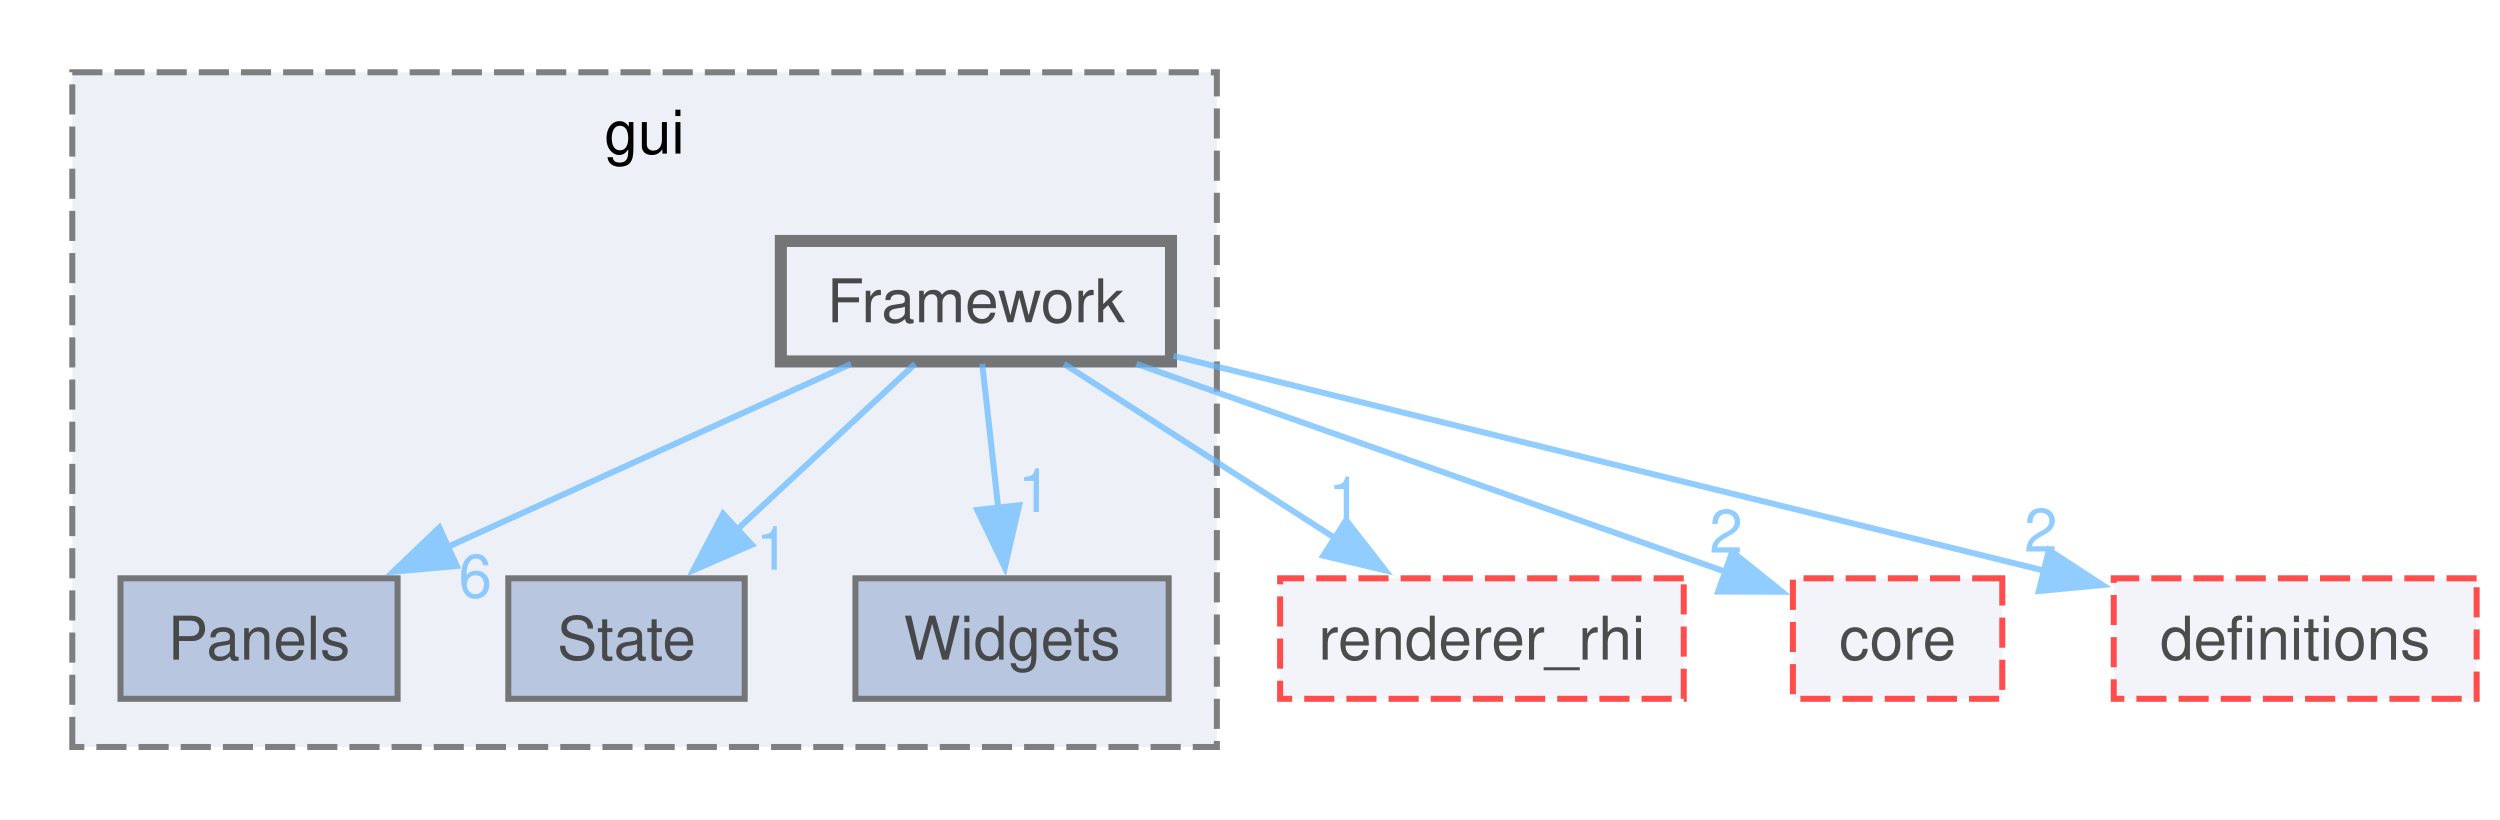
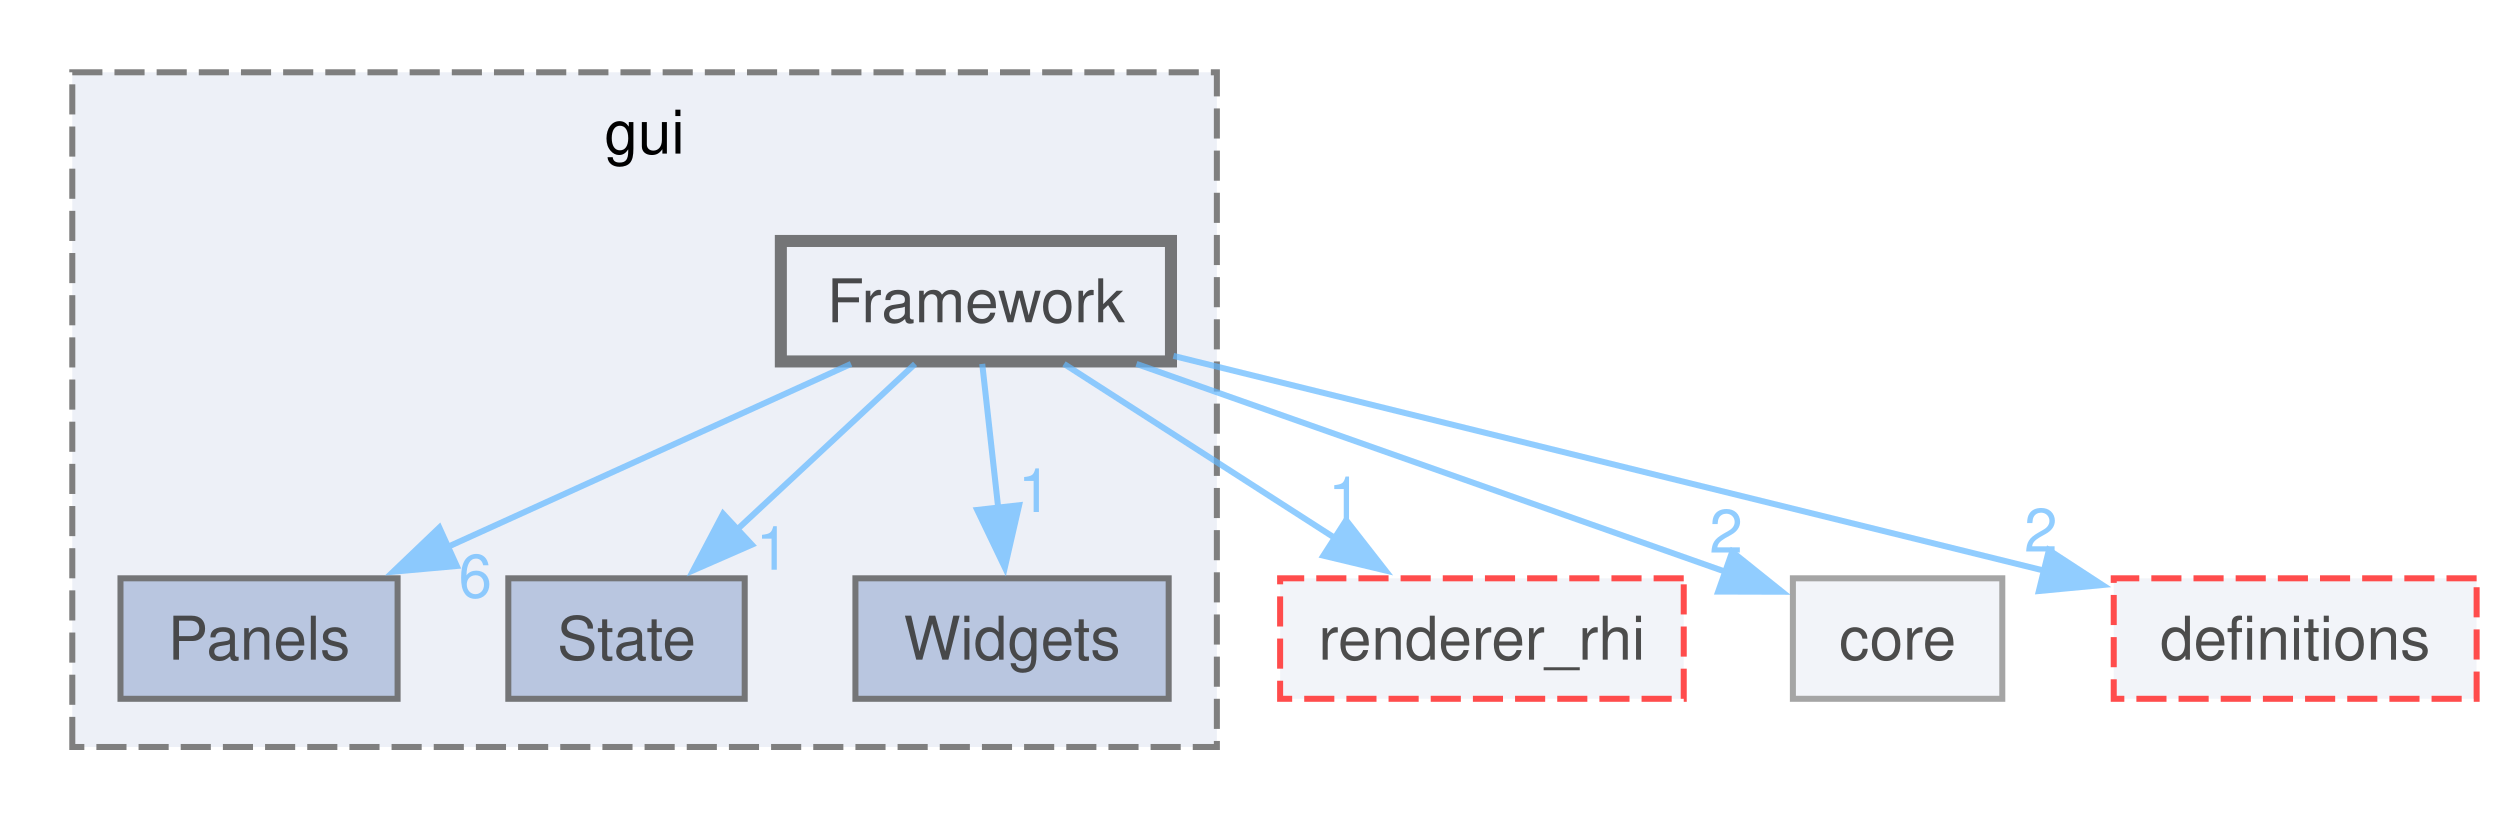
<svg xmlns="http://www.w3.org/2000/svg" xmlns:xlink="http://www.w3.org/1999/xlink" width="415pt" height="136pt" viewBox="0.00 0.00 415.00 136.00">
  <svg id="main" version="1.1" xml:space="preserve">
    <style type="text/css">
.node, .edge {opacity: 0.7;}
.node.selected, .edge.selected {opacity: 1;}
.edge:hover path { stroke: red; }
.edge:hover polygon { stroke: red; fill: red; }
</style>
    <svg id="graph" class="graph">
      <g id="graph0" class="graph" transform="scale(1 1) rotate(0) translate(4 132)">
        <g id="clust1" class="cluster">
          <g id="a_clust1">
            <a xlink:href="dir_06bf32daa57ed935ece0e499a4dce661.html" target="_top" xlink:title="gui">
              <polygon fill="#edf0f7" stroke="#7f7f7f" stroke-dasharray="5,2" points="8,-8 8,-120 198,-120 198,-8 8,-8" />
              <text xml:space="preserve" text-anchor="middle" x="103" y="-106.5" font-family="Helvetica,sans-Serif" font-size="10.00">gui</text>
            </a>
          </g>
        </g>
        <g id="node1" class="node">
          <g id="a_node1">
            <a xlink:href="dir_43a263cae7efdd9836d2576215faaa5d.html" target="_top" xlink:title="Panels">
              <polygon fill="#a2b4d6" stroke="#404040" points="62,-36 16,-36 16,-16 62,-16 62,-36" />
              <text xml:space="preserve" text-anchor="middle" x="39" y="-22.5" font-family="Helvetica,sans-Serif" font-size="10.00">Panels</text>
            </a>
          </g>
        </g>
        <g id="node2" class="node">
          <g id="a_node2">
            <a xlink:href="dir_4434699c7addf141dab3dc3856a44921.html" target="_top" xlink:title="State">
              <polygon fill="#a2b4d6" stroke="#404040" points="119.62,-36 80.38,-36 80.38,-16 119.62,-16 119.62,-36" />
              <text xml:space="preserve" text-anchor="middle" x="100" y="-22.5" font-family="Helvetica,sans-Serif" font-size="10.00">State</text>
            </a>
          </g>
        </g>
        <g id="node3" class="node">
          <g id="a_node3">
            <a xlink:href="dir_597f5b42e75557610f72fa7d0fe2b018.html" target="_top" xlink:title="Widgets">
              <polygon fill="#a2b4d6" stroke="#404040" points="190,-36 138,-36 138,-16 190,-16 190,-36" />
              <text xml:space="preserve" text-anchor="middle" x="164" y="-22.5" font-family="Helvetica,sans-Serif" font-size="10.00">Widgets</text>
            </a>
          </g>
        </g>
        <g id="node4" class="node">
          <g id="a_node4">
            <a xlink:href="dir_804da31d9131d29caa3225548a5e8aa4.html" target="_top" xlink:title="Framework">
              <polygon fill="#edf0f7" stroke="#404040" stroke-width="2" points="190.38,-92 125.62,-92 125.62,-72 190.38,-72 190.38,-92" />
              <text xml:space="preserve" text-anchor="middle" x="158" y="-78.5" font-family="Helvetica,sans-Serif" font-size="10.00">Framework</text>
            </a>
          </g>
        </g>
        <g id="edge2" class="edge">
          <g id="a_edge2">
            <a xlink:href="dir_000007_000014.html" target="_top">
              <path fill="none" stroke="#63b8ff" d="M137.27,-71.59C118.79,-63.21 91.46,-50.8 70.31,-41.21" />
              <polygon fill="#63b8ff" stroke="#63b8ff" points="71.82,-38.05 61.27,-37.1 68.93,-44.42 71.82,-38.05" />
            </a>
          </g>
          <g id="a_edge2-headlabel">
            <a xlink:href="dir_000007_000014.html" target="_top" xlink:title="6">
              <text xml:space="preserve" text-anchor="middle" x="74.89" y="-32.82" font-family="Helvetica,sans-Serif" font-size="10.00" fill="#63b8ff">6</text>
            </a>
          </g>
        </g>
        <g id="edge3" class="edge">
          <g id="a_edge3">
            <a xlink:href="dir_000007_000022.html" target="_top">
              <path fill="none" stroke="#63b8ff" d="M147.9,-71.59C139.75,-64.01 128.07,-53.13 118.28,-44.02" />
              <polygon fill="#63b8ff" stroke="#63b8ff" points="120.8,-41.58 111.09,-37.33 116.03,-46.71 120.8,-41.58" />
            </a>
          </g>
          <g id="a_edge3-headlabel">
            <a xlink:href="dir_000007_000022.html" target="_top" xlink:title="1">
              <text xml:space="preserve" text-anchor="middle" x="124.26" y="-37.42" font-family="Helvetica,sans-Serif" font-size="10.00" fill="#63b8ff">1</text>
            </a>
          </g>
        </g>
        <g id="edge4" class="edge">
          <g id="a_edge4">
            <a xlink:href="dir_000007_000023.html" target="_top">
              <path fill="none" stroke="#63b8ff" d="M159.05,-71.59C159.78,-65.01 160.78,-55.96 161.7,-47.73" />
              <polygon fill="#63b8ff" stroke="#63b8ff" points="165.17,-48.13 162.8,-37.8 158.22,-47.35 165.17,-48.13" />
            </a>
          </g>
          <g id="a_edge4-headlabel">
            <a xlink:href="dir_000007_000023.html" target="_top" xlink:title="1">
              <text xml:space="preserve" text-anchor="middle" x="167.77" y="-47.01" font-family="Helvetica,sans-Serif" font-size="10.00" fill="#63b8ff">1</text>
            </a>
          </g>
        </g>
        <g id="node5" class="node">
          <g id="a_node5">
            <a xlink:href="dir_00101cfe1f5647fc46dfe3714c886e95.html" target="_top" xlink:title="renderer_rhi">
              <polygon fill="#edf0f7" stroke="red" stroke-dasharray="5,2" points="275.5,-36 208.5,-36 208.5,-16 275.5,-16 275.5,-36" />
              <text xml:space="preserve" text-anchor="middle" x="242" y="-22.5" font-family="Helvetica,sans-Serif" font-size="10.00">renderer_rhi</text>
            </a>
          </g>
        </g>
        <g id="edge1" class="edge">
          <g id="a_edge1">
            <a xlink:href="dir_000007_000017.html" target="_top">
              <path fill="none" stroke="#63b8ff" d="M172.63,-71.59C185.08,-63.59 203.22,-51.93 217.82,-42.54" />
              <polygon fill="#63b8ff" stroke="#63b8ff" points="219.46,-45.65 225.98,-37.3 215.68,-39.76 219.46,-45.65" />
            </a>
          </g>
          <g id="a_edge1-headlabel">
            <a xlink:href="dir_000007_000017.html" target="_top" xlink:title="1">
              <text xml:space="preserve" text-anchor="middle" x="219.25" y="-45.66" font-family="Helvetica,sans-Serif" font-size="10.00" fill="#63b8ff">1</text>
            </a>
          </g>
        </g>
        <g id="node6" class="node">
          <g id="a_node6">
            <a xlink:href="dir_cb4a5b12b72a112763cb8fa56446af32.html" target="_top" xlink:title="core">
-               <polygon fill="#edf0f7" stroke="red" stroke-dasharray="5,2" points="328.38,-36 293.62,-36 293.62,-16 328.38,-16 328.38,-36" />
+               <polygon fill="#edf0f7" stroke="#7f7f7f" points="328.38,-36 293.62,-36 293.62,-16 328.38,-16 328.38,-36" />
              <text xml:space="preserve" text-anchor="middle" x="311" y="-22.5" font-family="Helvetica,sans-Serif" font-size="10.00">core</text>
            </a>
          </g>
        </g>
        <g id="edge6" class="edge">
          <g id="a_edge6">
            <a xlink:href="dir_000007_000001.html" target="_top">
              <path fill="none" stroke="#63b8ff" d="M184.65,-71.59C212.04,-61.93 254.53,-46.93 282.56,-37.04" />
              <polygon fill="#63b8ff" stroke="#63b8ff" points="283.55,-40.4 291.82,-33.77 281.22,-33.8 283.55,-40.4" />
            </a>
          </g>
          <g id="a_edge6-headlabel">
            <a xlink:href="dir_000007_000001.html" target="_top" xlink:title="2">
              <text xml:space="preserve" text-anchor="middle" x="282.53" y="-40.27" font-family="Helvetica,sans-Serif" font-size="10.00" fill="#63b8ff">2</text>
            </a>
          </g>
        </g>
        <g id="node7" class="node">
          <g id="a_node7">
            <a xlink:href="dir_9bb0b61234714e0272a4587be2b9fb30.html" target="_top" xlink:title="definitions">
              <polygon fill="#edf0f7" stroke="red" stroke-dasharray="5,2" points="407.12,-36 346.88,-36 346.88,-16 407.12,-16 407.12,-36" />
              <text xml:space="preserve" text-anchor="middle" x="377" y="-22.5" font-family="Helvetica,sans-Serif" font-size="10.00">definitions</text>
            </a>
          </g>
        </g>
        <g id="edge5" class="edge">
          <g id="a_edge5">
            <a xlink:href="dir_000007_000002.html" target="_top">
              <path fill="none" stroke="#63b8ff" d="M190.79,-72.92C229.37,-63.4 293.49,-47.59 335.5,-37.23" />
              <polygon fill="#63b8ff" stroke="#63b8ff" points="336.12,-40.68 345,-34.89 334.45,-33.89 336.12,-40.68" />
            </a>
          </g>
          <g id="a_edge5-headlabel">
            <a xlink:href="dir_000007_000002.html" target="_top" xlink:title="2">
              <text xml:space="preserve" text-anchor="middle" x="334.78" y="-40.44" font-family="Helvetica,sans-Serif" font-size="10.00" fill="#63b8ff">2</text>
            </a>
          </g>
        </g>
      </g>
    </svg>
  </svg>
  <style type="text/css">

[data-mouse-over-selected='false'] { opacity: 0.7; }
[data-mouse-over-selected='true']  { opacity: 1.0; }

</style>
</svg>
